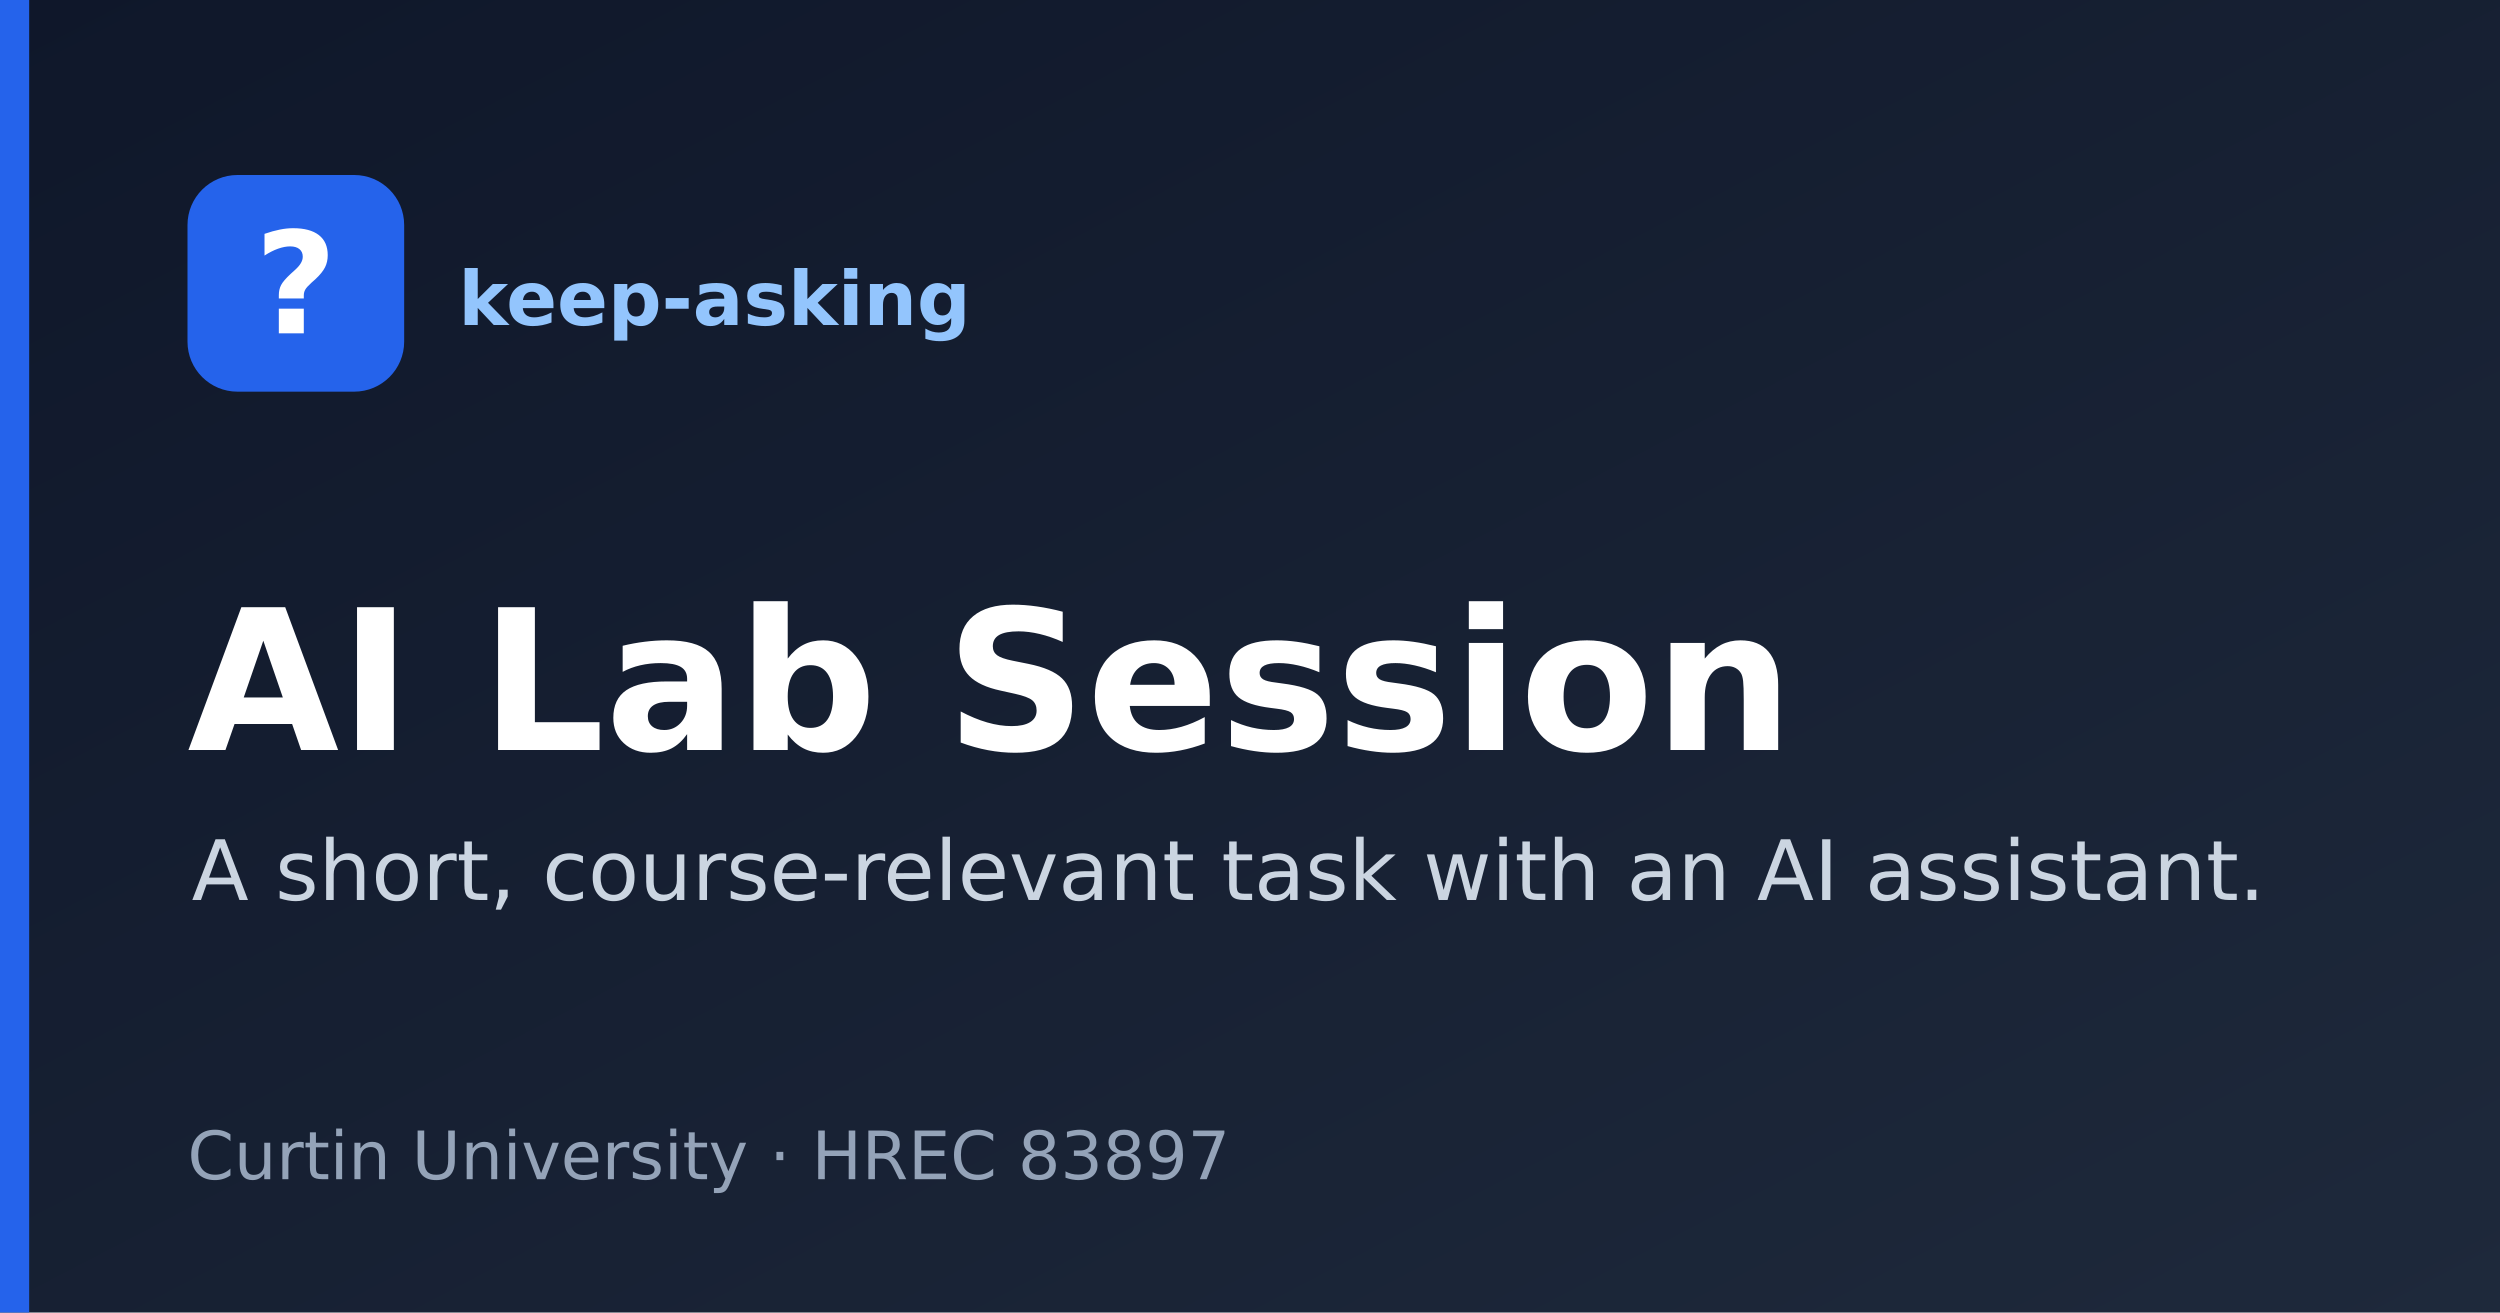
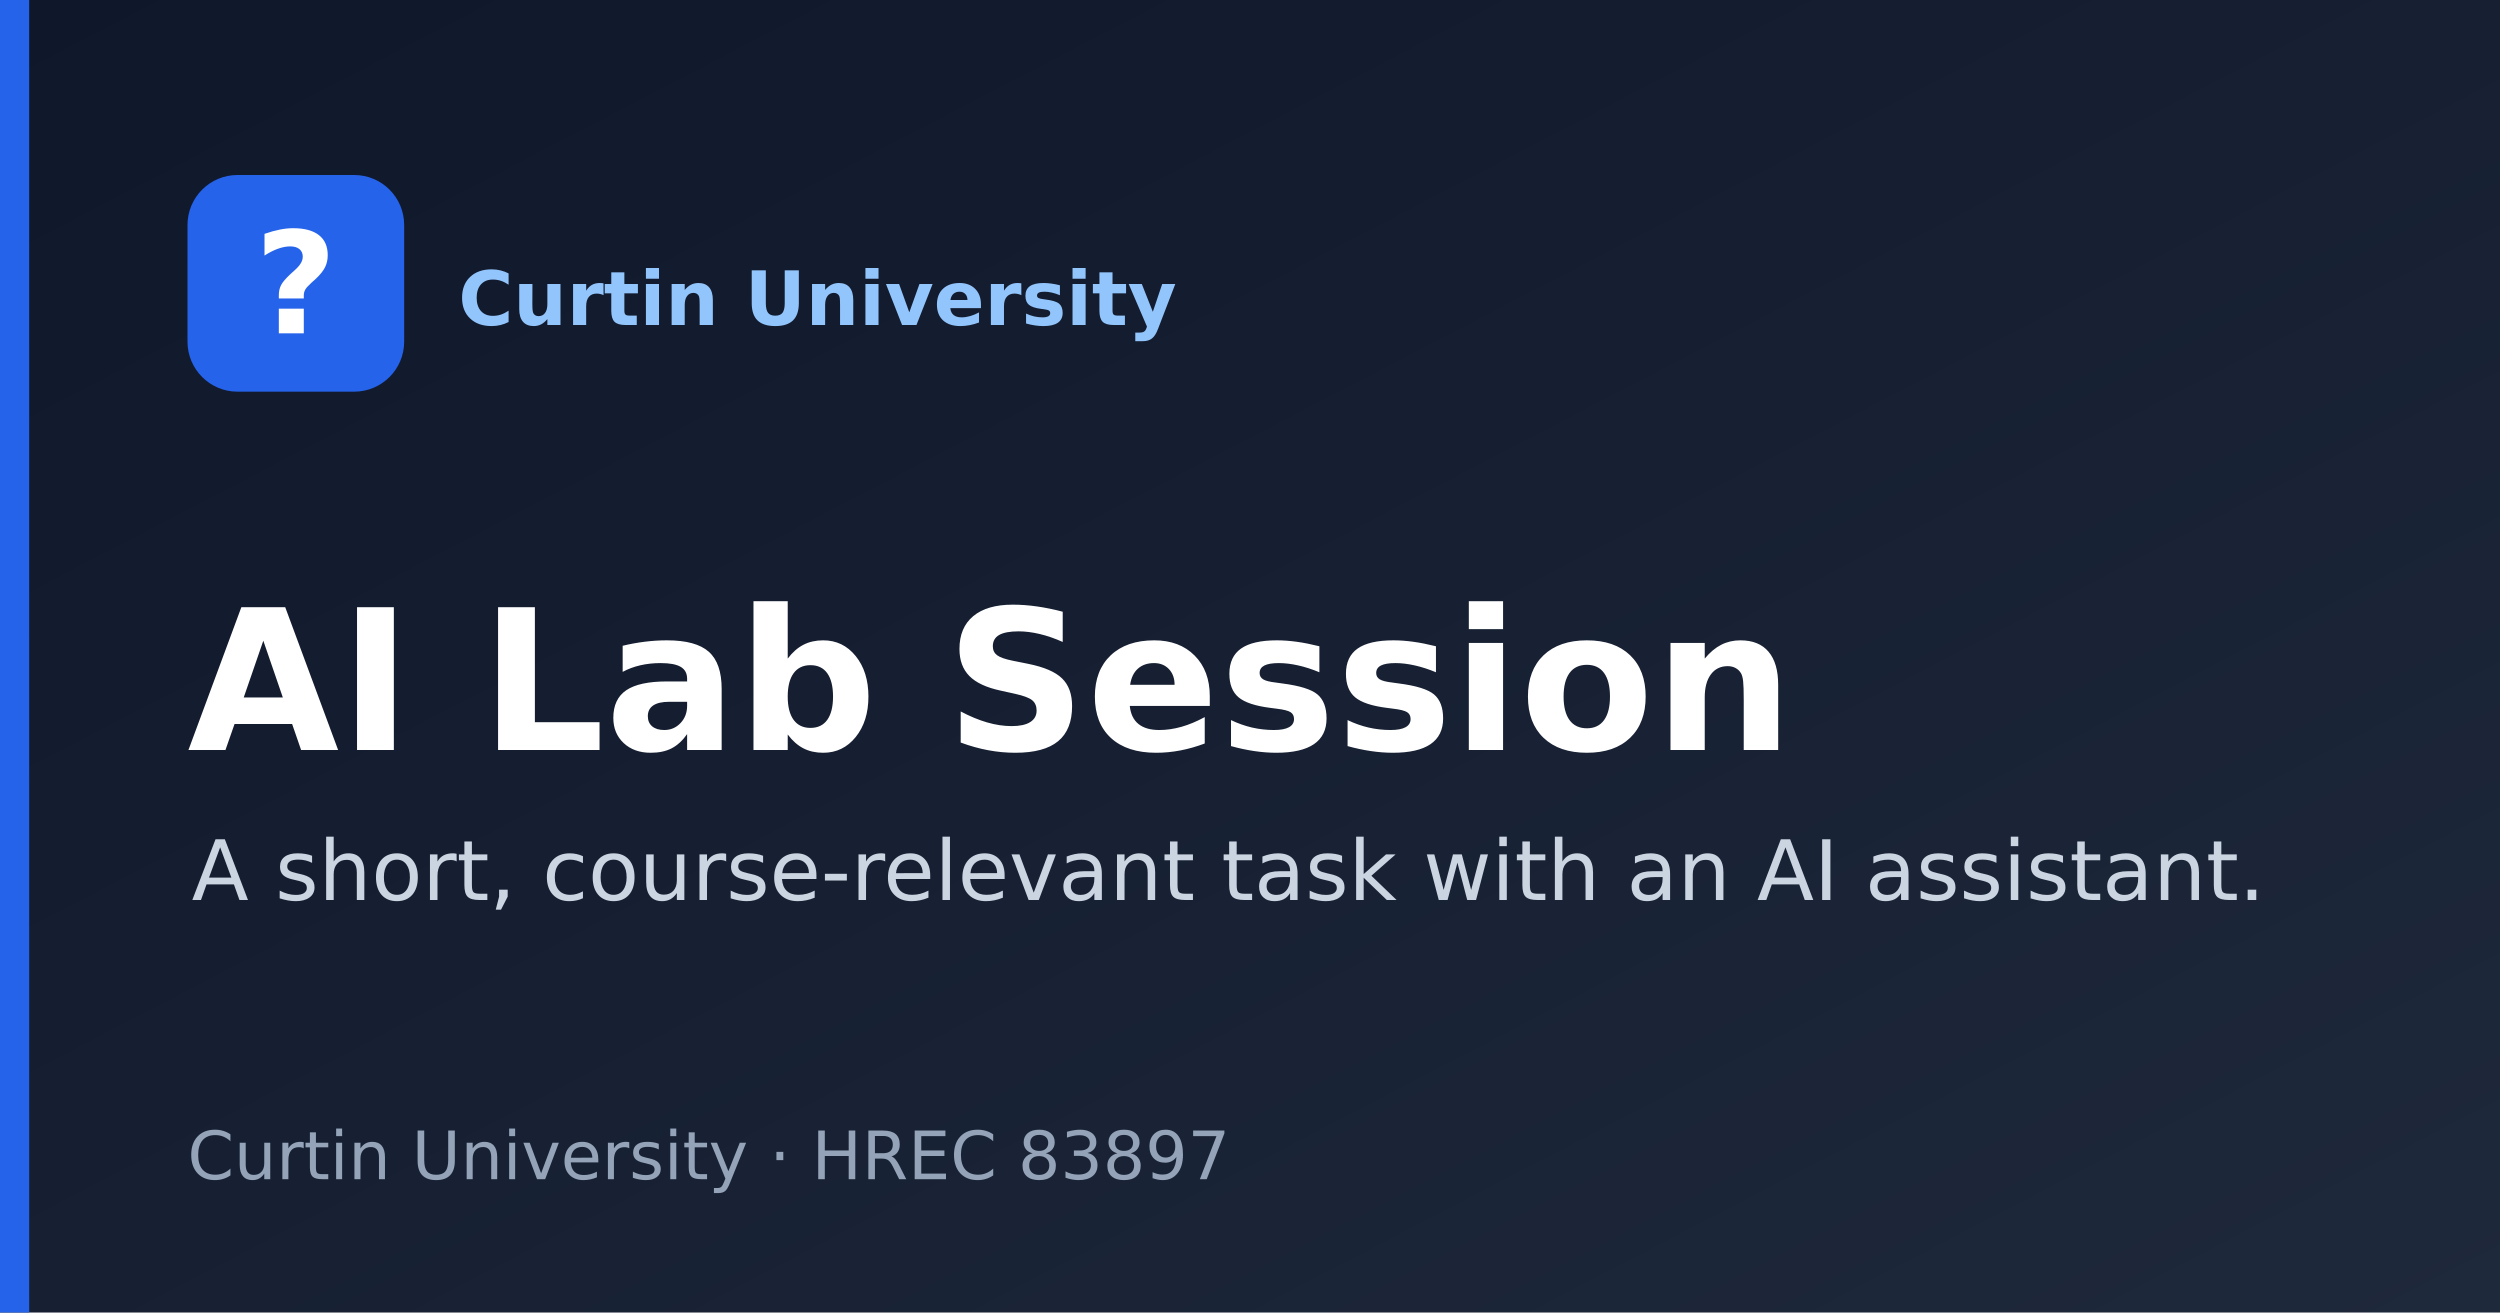
<svg xmlns="http://www.w3.org/2000/svg" width="1200" height="630" viewBox="0 0 1200 630">
  <defs>
    <linearGradient id="bg" x1="0" y1="0" x2="1" y2="1">
      <stop offset="0" stop-color="#0f172a" />
      <stop offset="1" stop-color="#1e293b" />
    </linearGradient>
  </defs>
  <rect width="1200" height="630" fill="url(#bg)" />
  <rect x="0" y="0" width="14" height="630" fill="#2563eb" />
  <rect x="90" y="84" width="104" height="104" rx="24" fill="#2563eb" />
  <text x="142" y="160" font-family="DejaVu Sans, Arial, sans-serif" font-size="68" font-weight="700" fill="#ffffff" text-anchor="middle">?</text>
-   <text x="220" y="156" font-family="DejaVu Sans, Arial, sans-serif" font-size="36" font-weight="700" fill="#93c5fd">keep-asking</text>
+   <text x="220" y="156" font-family="DejaVu Sans, Arial, sans-serif" font-size="36" font-weight="700" fill="#93c5fd">Curtin University</text>
  <text x="90" y="360" font-family="DejaVu Sans, Arial, sans-serif" font-size="94" font-weight="700" fill="#ffffff">AI Lab Session</text>
  <text x="92" y="432" font-family="DejaVu Sans, Arial, sans-serif" font-size="40" fill="#cbd5e1">A short, course-relevant task with an AI assistant.</text>
  <text x="90" y="566" font-family="DejaVu Sans, Arial, sans-serif" font-size="32" fill="#94a3b8">Curtin University   ·   HREC 83897</text>
</svg>
